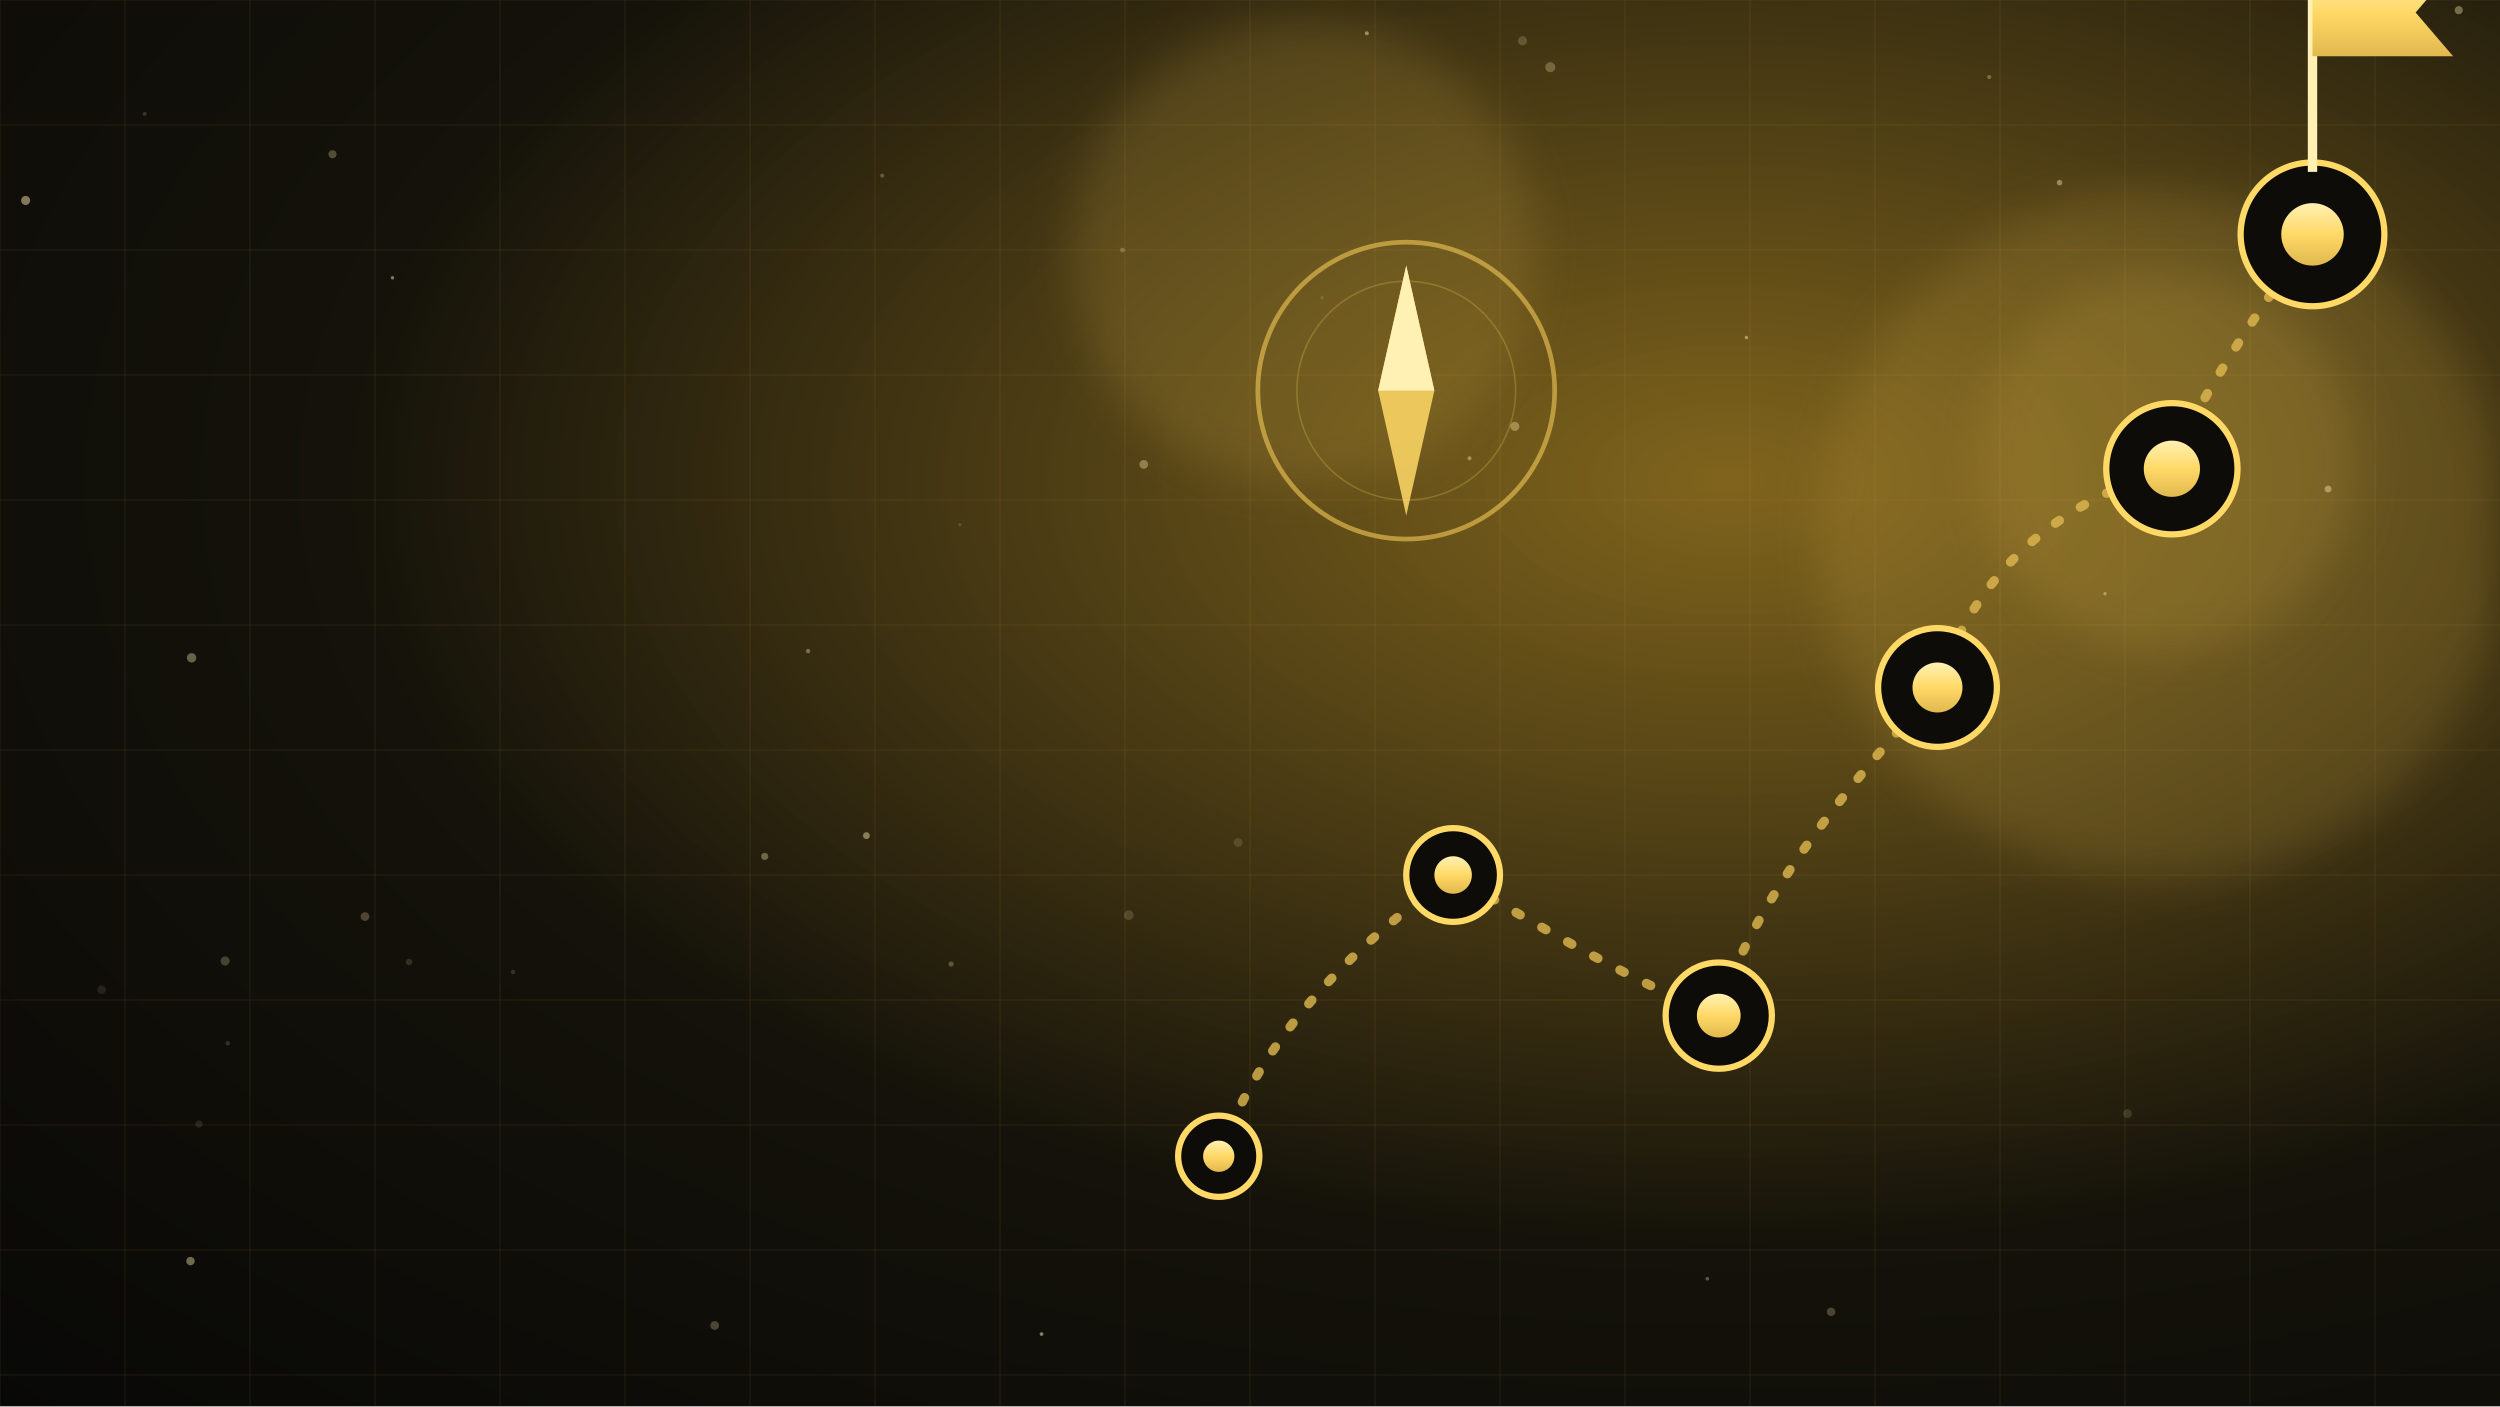
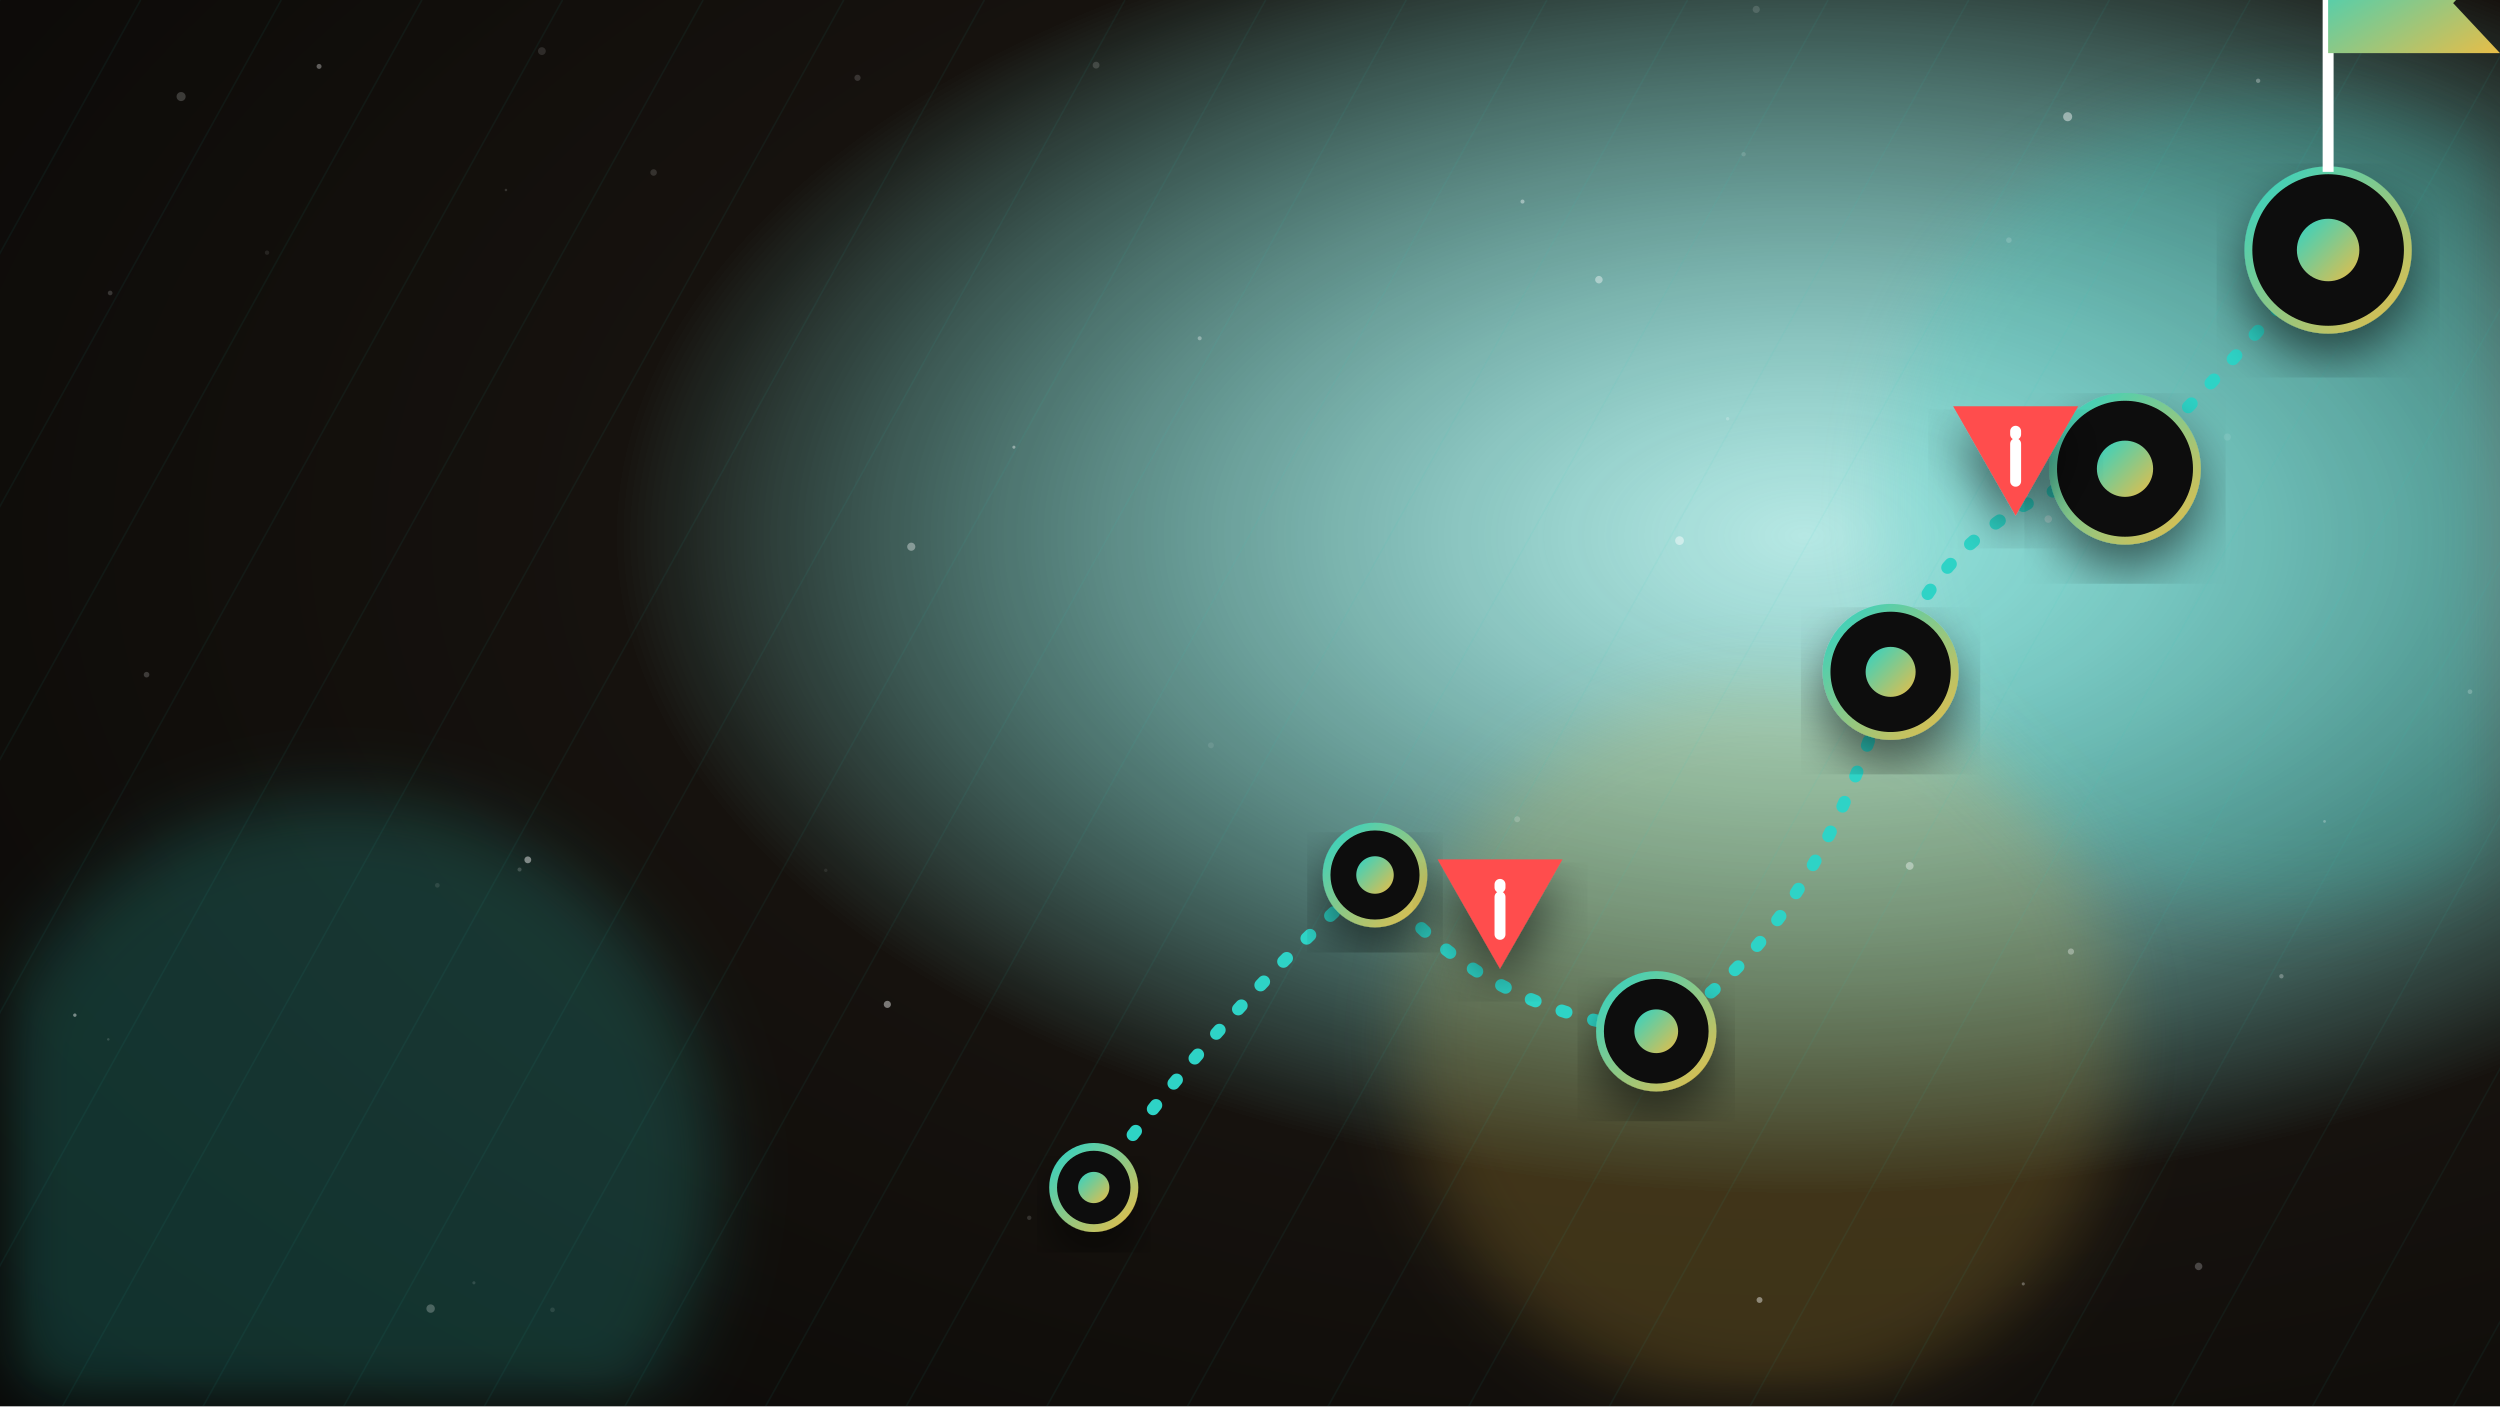
<svg xmlns="http://www.w3.org/2000/svg" viewBox="0 0 1600 900" preserveAspectRatio="xMidYMid slice">
  <defs>
-     <radialGradient id="bgase2140" cx="0.69" cy="0.34" r="1">
-       <stop offset="0" stop-color="#7a5d12" stop-opacity=".95" />
-       <stop offset=".55" stop-color="#14120a" />
-       <stop offset="1" stop-color="#070706" />
+     <radialGradient id="bgs1140" cx=".72" cy=".38" r="1.05">
+       <stop offset="0" stop-color="#2ED3C6" stop-opacity=".30" />
+       <stop offset=".45" stop-color="#16120e" />
+       <stop offset="1" stop-color="#060605" />
    </radialGradient>
-     <linearGradient id="gase2140" x1="0" y1="0" x2="0" y2="1">
-       <stop offset="0" stop-color="#fff0b3" />
-       <stop offset=".5" stop-color="#FFD966" />
-       <stop offset="1" stop-color="#E0B84F" />
+     <linearGradient id="As1140" x1="0" y1="0" x2="1" y2="1">
+       <stop offset="0" stop-color="#2ED3C6" />
+       <stop offset="1" stop-color="#E8BD47" />
    </linearGradient>
-     <linearGradient id="hase2140" x1="0" y1="0" x2="1" y2="1">
-       <stop offset="0" stop-color="#FFD966" />
-       <stop offset="1" stop-color="#7a5d12" />
+     <linearGradient id="Vs1140" x1="0" y1="0" x2="0" y2="1">
+       <stop offset="0" stop-color="#fff" stop-opacity=".95" />
+       <stop offset=".35" stop-color="#2ED3C6" />
+       <stop offset="1" stop-color="#E8BD47" />
    </linearGradient>
-     <filter id="glase2140" x="-30%" y="-30%" width="160%" height="160%">
-       <feGaussianBlur stdDeviation="14" />
+     <linearGradient id="Gs1140" x1="0" y1="0" x2="1" y2="1">
+       <stop offset="0" stop-color="#fff" stop-opacity=".16" />
+       <stop offset="1" stop-color="#fff" stop-opacity=".03" />
+     </linearGradient>
+     <linearGradient id="Ms1140" x1="0" y1="0" x2="1" y2="0">
+       <stop offset="0" stop-color="#d9dde2" />
+       <stop offset=".5" stop-color="#8d949c" />
+       <stop offset="1" stop-color="#4d535a" />
+     </linearGradient>
+     <filter id="Bs1140" x="-50%" y="-50%" width="200%" height="200%">
+       <feGaussianBlur stdDeviation="22" />
    </filter>
-     <filter id="smase2140" x="-30%" y="-30%" width="160%" height="160%">
-       <feGaussianBlur stdDeviation="3" />
+     <filter id="bs1140" x="-50%" y="-50%" width="200%" height="200%">
+       <feGaussianBlur stdDeviation="6" />
+     </filter>
+     <filter id="Ss1140" x="-20%" y="-20%" width="140%" height="150%">
+       <feDropShadow dx="0" dy="16" stdDeviation="16" flood-color="#000" flood-opacity=".55" />
    </filter>
  </defs>
-   <rect width="1600" height="900" fill="url(#bgase2140)" />
-   <g stroke="#E0B84F" stroke-opacity=".07" stroke-width="1">
-     <path d="M0 0V900" />
-     <path d="M80 0V900" />
-     <path d="M160 0V900" />
-     <path d="M240 0V900" />
-     <path d="M320 0V900" />
-     <path d="M400 0V900" />
-     <path d="M480 0V900" />
-     <path d="M560 0V900" />
-     <path d="M640 0V900" />
-     <path d="M720 0V900" />
-     <path d="M800 0V900" />
-     <path d="M880 0V900" />
-     <path d="M960 0V900" />
-     <path d="M1040 0V900" />
-     <path d="M1120 0V900" />
-     <path d="M1200 0V900" />
-     <path d="M1280 0V900" />
-     <path d="M1360 0V900" />
-     <path d="M1440 0V900" />
-     <path d="M1520 0V900" />
-     <path d="M0 0H1600" />
-     <path d="M0 80H1600" />
-     <path d="M0 160H1600" />
-     <path d="M0 240H1600" />
-     <path d="M0 320H1600" />
-     <path d="M0 400H1600" />
-     <path d="M0 480H1600" />
-     <path d="M0 560H1600" />
-     <path d="M0 640H1600" />
-     <path d="M0 720H1600" />
-     <path d="M0 800H1600" />
-     <path d="M0 880H1600" />
+   <rect width="1600" height="900" fill="url(#bgs1140)" />
+   <circle cx="1464.1" cy="322.1" r="260" fill="#2ED3C6" opacity=".20" filter="url(#Bs1140)" />
+   <circle cx="1128.6" cy="668.1" r="230" fill="#E8BD47" opacity=".20" filter="url(#Bs1140)" />
+   <circle cx="218.5" cy="750.8" r="240" fill="#2ED3C6" opacity=".20" filter="url(#Bs1140)" />
+   <g stroke="#2ED3C6" stroke-opacity=".06">
+     <path d="M-900 0L-1400 900" />
+     <path d="M-810 0L-1310 900" />
+     <path d="M-720 0L-1220 900" />
+     <path d="M-630 0L-1130 900" />
+     <path d="M-540 0L-1040 900" />
+     <path d="M-450 0L-950 900" />
+     <path d="M-360 0L-860 900" />
+     <path d="M-270 0L-770 900" />
+     <path d="M-180 0L-680 900" />
+     <path d="M-90 0L-590 900" />
+     <path d="M0 0L-500 900" />
+     <path d="M90 0L-410 900" />
+     <path d="M180 0L-320 900" />
+     <path d="M270 0L-230 900" />
+     <path d="M360 0L-140 900" />
+     <path d="M450 0L-50 900" />
+     <path d="M540 0L40 900" />
+     <path d="M630 0L130 900" />
+     <path d="M720 0L220 900" />
+     <path d="M810 0L310 900" />
+     <path d="M900 0L400 900" />
+     <path d="M990 0L490 900" />
+     <path d="M1080 0L580 900" />
+     <path d="M1170 0L670 900" />
+     <path d="M1260 0L760 900" />
+     <path d="M1350 0L850 900" />
+     <path d="M1440 0L940 900" />
+     <path d="M1530 0L1030 900" />
+     <path d="M1620 0L1120 900" />
+     <path d="M1710 0L1210 900" />
+     <path d="M1800 0L1300 900" />
+     <path d="M1890 0L1390 900" />
+     <path d="M1980 0L1480 900" />
+     <path d="M2070 0L1570 900" />
+     <path d="M2160 0L1660 900" />
+     <path d="M2250 0L1750 900" />
+     <path d="M2340 0L1840 900" />
+     <path d="M2430 0L1930 900" />
+     <path d="M2520 0L2020 900" />
+     <path d="M2610 0L2110 900" />
  </g>
-   <circle cx="1383.9" cy="342.8" r="220.1" fill="#E0B84F" opacity=".16" filter="url(#glase2140)" />
-   <circle cx="1387.4" cy="294.6" r="121.9" fill="#E0B84F" opacity=".16" filter="url(#glase2140)" />
-   <circle cx="834.0" cy="161.1" r="148.8" fill="#E0B84F" opacity=".16" filter="url(#glase2140)" />
-   <circle cx="489.4" cy="548.1" r="2.3" fill="#fff0b3" opacity="0.34" />
-   <circle cx="1573.6" cy="6.5" r="2.6" fill="#fff0b3" opacity="0.37" />
-   <circle cx="722.4" cy="585.7" r="3.1" fill="#fff0b3" opacity="0.16" />
-   <circle cx="122.6" cy="421.0" r="3.0" fill="#fff0b3" opacity="0.37" />
-   <circle cx="1361.6" cy="712.7" r="2.8" fill="#fff0b3" opacity="0.14" />
-   <circle cx="1347.2" cy="380.0" r="1.1" fill="#fff0b3" opacity="0.40" />
-   <circle cx="1318.1" cy="116.9" r="1.8" fill="#fff0b3" opacity="0.40" />
-   <circle cx="974.4" cy="26.1" r="2.9" fill="#fff0b3" opacity="0.19" />
-   <circle cx="517.2" cy="416.7" r="1.4" fill="#fff0b3" opacity="0.35" />
-   <circle cx="261.8" cy="615.7" r="2.1" fill="#fff0b3" opacity="0.14" />
-   <circle cx="969.5" cy="272.9" r="2.9" fill="#fff0b3" opacity="0.35" />
-   <circle cx="874.8" cy="21.3" r="1.3" fill="#fff0b3" opacity="0.45" />
-   <circle cx="940.5" cy="293.3" r="1.3" fill="#fff0b3" opacity="0.41" />
-   <circle cx="233.6" cy="586.6" r="2.8" fill="#fff0b3" opacity="0.24" />
-   <circle cx="846.1" cy="190.6" r="1.1" fill="#fff0b3" opacity="0.13" />
-   <circle cx="121.9" cy="807.1" r="2.7" fill="#fff0b3" opacity="0.41" />
-   <circle cx="564.6" cy="112.4" r="1.3" fill="#fff0b3" opacity="0.25" />
-   <circle cx="554.5" cy="534.8" r="2.2" fill="#fff0b3" opacity="0.44" />
-   <circle cx="1092.7" cy="818.4" r="1.2" fill="#fff0b3" opacity="0.31" />
-   <circle cx="608.7" cy="617.0" r="1.7" fill="#fff0b3" opacity="0.26" />
-   <circle cx="732.0" cy="297.2" r="2.8" fill="#fff0b3" opacity="0.35" />
-   <circle cx="65.0" cy="633.4" r="2.7" fill="#fff0b3" opacity="0.10" />
-   <circle cx="328.3" cy="622.1" r="1.4" fill="#fff0b3" opacity="0.16" />
-   <circle cx="457.4" cy="848.3" r="2.8" fill="#fff0b3" opacity="0.25" />
-   <circle cx="251.2" cy="177.8" r="1.1" fill="#fff0b3" opacity="0.47" />
-   <circle cx="145.8" cy="667.7" r="1.4" fill="#fff0b3" opacity="0.16" />
-   <circle cx="1490.0" cy="313.0" r="2.2" fill="#fff0b3" opacity="0.41" />
-   <circle cx="718.4" cy="160.0" r="1.5" fill="#fff0b3" opacity="0.24" />
-   <circle cx="1171.9" cy="839.6" r="2.7" fill="#fff0b3" opacity="0.24" />
-   <circle cx="992.2" cy="43.0" r="3.2" fill="#fff0b3" opacity="0.26" />
-   <circle cx="127.3" cy="719.4" r="2.3" fill="#fff0b3" opacity="0.11" />
-   <circle cx="1117.7" cy="216.0" r="1.1" fill="#fff0b3" opacity="0.45" />
-   <circle cx="92.6" cy="72.9" r="1.3" fill="#fff0b3" opacity="0.16" />
-   <circle cx="212.8" cy="98.7" r="2.6" fill="#fff0b3" opacity="0.27" />
-   <circle cx="614.3" cy="335.8" r="1.1" fill="#fff0b3" opacity="0.14" />
-   <circle cx="1273.1" cy="49.3" r="1.3" fill="#fff0b3" opacity="0.30" />
-   <circle cx="16.4" cy="128.3" r="2.9" fill="#fff0b3" opacity="0.47" />
-   <circle cx="666.6" cy="853.8" r="1.2" fill="#fff0b3" opacity="0.49" />
-   <circle cx="792.4" cy="539.2" r="2.8" fill="#fff0b3" opacity="0.13" />
-   <circle cx="144.1" cy="615.0" r="2.9" fill="#fff0b3" opacity="0.23" />
-   <path d="M780 740 Q815 641 930 560 Q1042 628 1100 650 Q1122 567 1240 440 Q1275 333 1390 300 Q1401 261 1480 150" fill="none" stroke="#E0B84F" stroke-width="6" stroke-dasharray="3 16" stroke-linecap="round" opacity=".8" />
-   <circle cx="780" cy="740" r="26" fill="#0d0c09" stroke="#FFD966" stroke-width="4" />
-   <circle cx="780" cy="740" r="10" fill="url(#gase2140)" />
-   <circle cx="930" cy="560" r="30" fill="#0d0c09" stroke="#FFD966" stroke-width="4" />
-   <circle cx="930" cy="560" r="12" fill="url(#gase2140)" />
-   <circle cx="1100" cy="650" r="34" fill="#0d0c09" stroke="#FFD966" stroke-width="4" />
-   <circle cx="1100" cy="650" r="14" fill="url(#gase2140)" />
-   <circle cx="1240" cy="440" r="38" fill="#0d0c09" stroke="#FFD966" stroke-width="4" />
-   <circle cx="1240" cy="440" r="16" fill="url(#gase2140)" />
-   <circle cx="1390" cy="300" r="42" fill="#0d0c09" stroke="#FFD966" stroke-width="4" />
-   <circle cx="1390" cy="300" r="18" fill="url(#gase2140)" />
-   <circle cx="1480" cy="150" r="46" fill="#0d0c09" stroke="#FFD966" stroke-width="4" />
-   <circle cx="1480" cy="150" r="20" fill="url(#gase2140)" />
-   <path d="M1480 110V-20" stroke="#fff0b3" stroke-width="6" />
-   <path d="M1480 -20h90l-24 28l24 28h-90z" fill="url(#gase2140)" />
-   <g transform="translate(900 250)">
-     <circle r="95" fill="none" stroke="#E0B84F" stroke-width="3" opacity=".7" />
-     <circle r="70" fill="none" stroke="#E0B84F" stroke-opacity=".3" />
-     <path d="M0 -80L18 0L0 80L-18 0Z" fill="#FFD966" opacity=".85" />
-     <path d="M0 -80L18 0L-18 0Z" fill="#fff0b3" />
-   </g>
+   <circle cx="1115.9" cy="98.7" r="1.4" fill="#fff" opacity="0.14" />
+   <circle cx="353.6" cy="838.3" r="1.5" fill="#fff" opacity="0.10" />
+   <circle cx="1023.3" cy="179.0" r="2.4" fill="#fff" opacity="0.40" />
+   <circle cx="548.8" cy="49.8" r="2.0" fill="#fff" opacity="0.15" />
+   <circle cx="1460.1" cy="624.8" r="1.4" fill="#fff" opacity="0.28" />
+   <circle cx="418.3" cy="110.4" r="2.1" fill="#fff" opacity="0.14" />
+   <circle cx="767.8" cy="216.5" r="1.3" fill="#fff" opacity="0.33" />
+   <circle cx="1310.9" cy="332.2" r="2.4" fill="#fff" opacity="0.32" />
+   <circle cx="1407.1" cy="810.5" r="2.4" fill="#fff" opacity="0.23" />
+   <circle cx="70.5" cy="187.5" r="1.5" fill="#fff" opacity="0.17" />
+   <circle cx="1487.7" cy="525.7" r="0.9" fill="#fff" opacity="0.26" />
+   <circle cx="332.5" cy="556.5" r="1.3" fill="#fff" opacity="0.18" />
+   <circle cx="1124.0" cy="6.0" r="2.3" fill="#fff" opacity="0.13" />
+   <circle cx="583.2" cy="349.9" r="2.6" fill="#fff" opacity="0.37" />
+   <circle cx="971.0" cy="524.3" r="1.9" fill="#fff" opacity="0.18" />
+   <circle cx="275.6" cy="837.5" r="2.7" fill="#fff" opacity="0.24" />
+   <circle cx="974.4" cy="129.0" r="1.3" fill="#fff" opacity="0.40" />
+   <circle cx="69.3" cy="665.2" r="0.8" fill="#fff" opacity="0.15" />
+   <circle cx="1294.9" cy="821.7" r="1.0" fill="#fff" opacity="0.30" />
+   <circle cx="303.3" cy="821.0" r="1.0" fill="#fff" opacity="0.13" />
+   <circle cx="1580.8" cy="442.7" r="1.5" fill="#fff" opacity="0.21" />
+   <circle cx="1325.4" cy="609.0" r="2.0" fill="#fff" opacity="0.33" />
+   <circle cx="1540.5" cy="32.3" r="1.7" fill="#fff" opacity="0.19" />
+   <circle cx="337.8" cy="550.3" r="2.2" fill="#fff" opacity="0.45" />
+   <circle cx="170.9" cy="161.7" r="1.4" fill="#fff" opacity="0.09" />
+   <circle cx="93.8" cy="431.8" r="1.8" fill="#fff" opacity="0.19" />
+   <circle cx="1425.5" cy="279.7" r="2.3" fill="#fff" opacity="0.09" />
+   <circle cx="1222.2" cy="554.2" r="2.5" fill="#fff" opacity="0.38" />
+   <circle cx="567.9" cy="642.8" r="2.3" fill="#fff" opacity="0.43" />
+   <circle cx="1323.3" cy="74.7" r="2.9" fill="#fff" opacity="0.44" />
+   <circle cx="323.8" cy="121.6" r="0.8" fill="#fff" opacity="0.15" />
+   <circle cx="648.9" cy="286.2" r="1.0" fill="#fff" opacity="0.39" />
+   <circle cx="1074.9" cy="346.0" r="2.8" fill="#fff" opacity="0.45" />
+   <circle cx="204.2" cy="42.5" r="1.6" fill="#fff" opacity="0.33" />
+   <circle cx="775.0" cy="477.0" r="1.9" fill="#fff" opacity="0.09" />
+   <circle cx="47.9" cy="649.7" r="1.1" fill="#fff" opacity="0.43" />
+   <circle cx="1105.7" cy="268.0" r="1.1" fill="#fff" opacity="0.20" />
+   <circle cx="658.7" cy="779.4" r="1.4" fill="#fff" opacity="0.14" />
+   <circle cx="279.9" cy="566.6" r="1.5" fill="#fff" opacity="0.10" />
+   <circle cx="1445.2" cy="51.7" r="1.4" fill="#fff" opacity="0.30" />
+   <circle cx="115.9" cy="61.8" r="2.9" fill="#fff" opacity="0.19" />
+   <circle cx="528.5" cy="557.0" r="1.1" fill="#fff" opacity="0.08" />
+   <circle cx="1285.7" cy="153.7" r="1.8" fill="#fff" opacity="0.15" />
+   <circle cx="346.8" cy="32.7" r="2.5" fill="#fff" opacity="0.12" />
+   <circle cx="701.5" cy="41.7" r="2.2" fill="#fff" opacity="0.15" />
+   <circle cx="1126.1" cy="832.0" r="1.9" fill="#fff" opacity="0.42" />
+   <path d="M700 760 Q781 647 880 560 Q942 646 1060 660 Q1162 601 1210 430 Q1244 325 1360 300 Q1408 257 1490 160" fill="none" stroke="#2ED3C6" stroke-width="8" stroke-dasharray="3 18" stroke-linecap="round" />
+   <circle cx="700" cy="760" r="26" fill="#0d0b09" stroke="url(#As1140)" stroke-width="5" filter="url(#Ss1140)" />
+   <circle cx="700" cy="760" r="10" fill="url(#As1140)" />
+   <circle cx="880" cy="560" r="31" fill="#0d0b09" stroke="url(#As1140)" stroke-width="5" filter="url(#Ss1140)" />
+   <circle cx="880" cy="560" r="12" fill="url(#As1140)" />
+   <circle cx="1060" cy="660" r="36" fill="#0d0b09" stroke="url(#As1140)" stroke-width="5" filter="url(#Ss1140)" />
+   <circle cx="1060" cy="660" r="14" fill="url(#As1140)" />
+   <circle cx="1210" cy="430" r="41" fill="#0d0b09" stroke="url(#As1140)" stroke-width="5" filter="url(#Ss1140)" />
+   <circle cx="1210" cy="430" r="16" fill="url(#As1140)" />
+   <circle cx="1360" cy="300" r="46" fill="#0d0b09" stroke="url(#As1140)" stroke-width="5" filter="url(#Ss1140)" />
+   <circle cx="1360" cy="300" r="18" fill="url(#As1140)" />
+   <circle cx="1490" cy="160" r="51" fill="#0d0b09" stroke="url(#As1140)" stroke-width="5" filter="url(#Ss1140)" />
+   <circle cx="1490" cy="160" r="20" fill="url(#As1140)" />
+   <path d="M960 620l40 -70h-80z" fill="#ff4d4d" filter="url(#Ss1140)" />
+   <path d="M960 598v-24M960 566v2" stroke="#fff" stroke-width="7" stroke-linecap="round" />
+   <path d="M1290 330l40 -70h-80z" fill="#ff4d4d" filter="url(#Ss1140)" />
+   <path d="M1290 308v-24M1290 276v2" stroke="#fff" stroke-width="7" stroke-linecap="round" />
+   <path d="M1490 110V-30" stroke="#fff" stroke-width="7" />
+   <path d="M1490 -30h110l-30 32l30 32h-110z" fill="url(#As1140)" />
+   <rect width="1600" height="900" fill="none" stroke="none" />
</svg>
